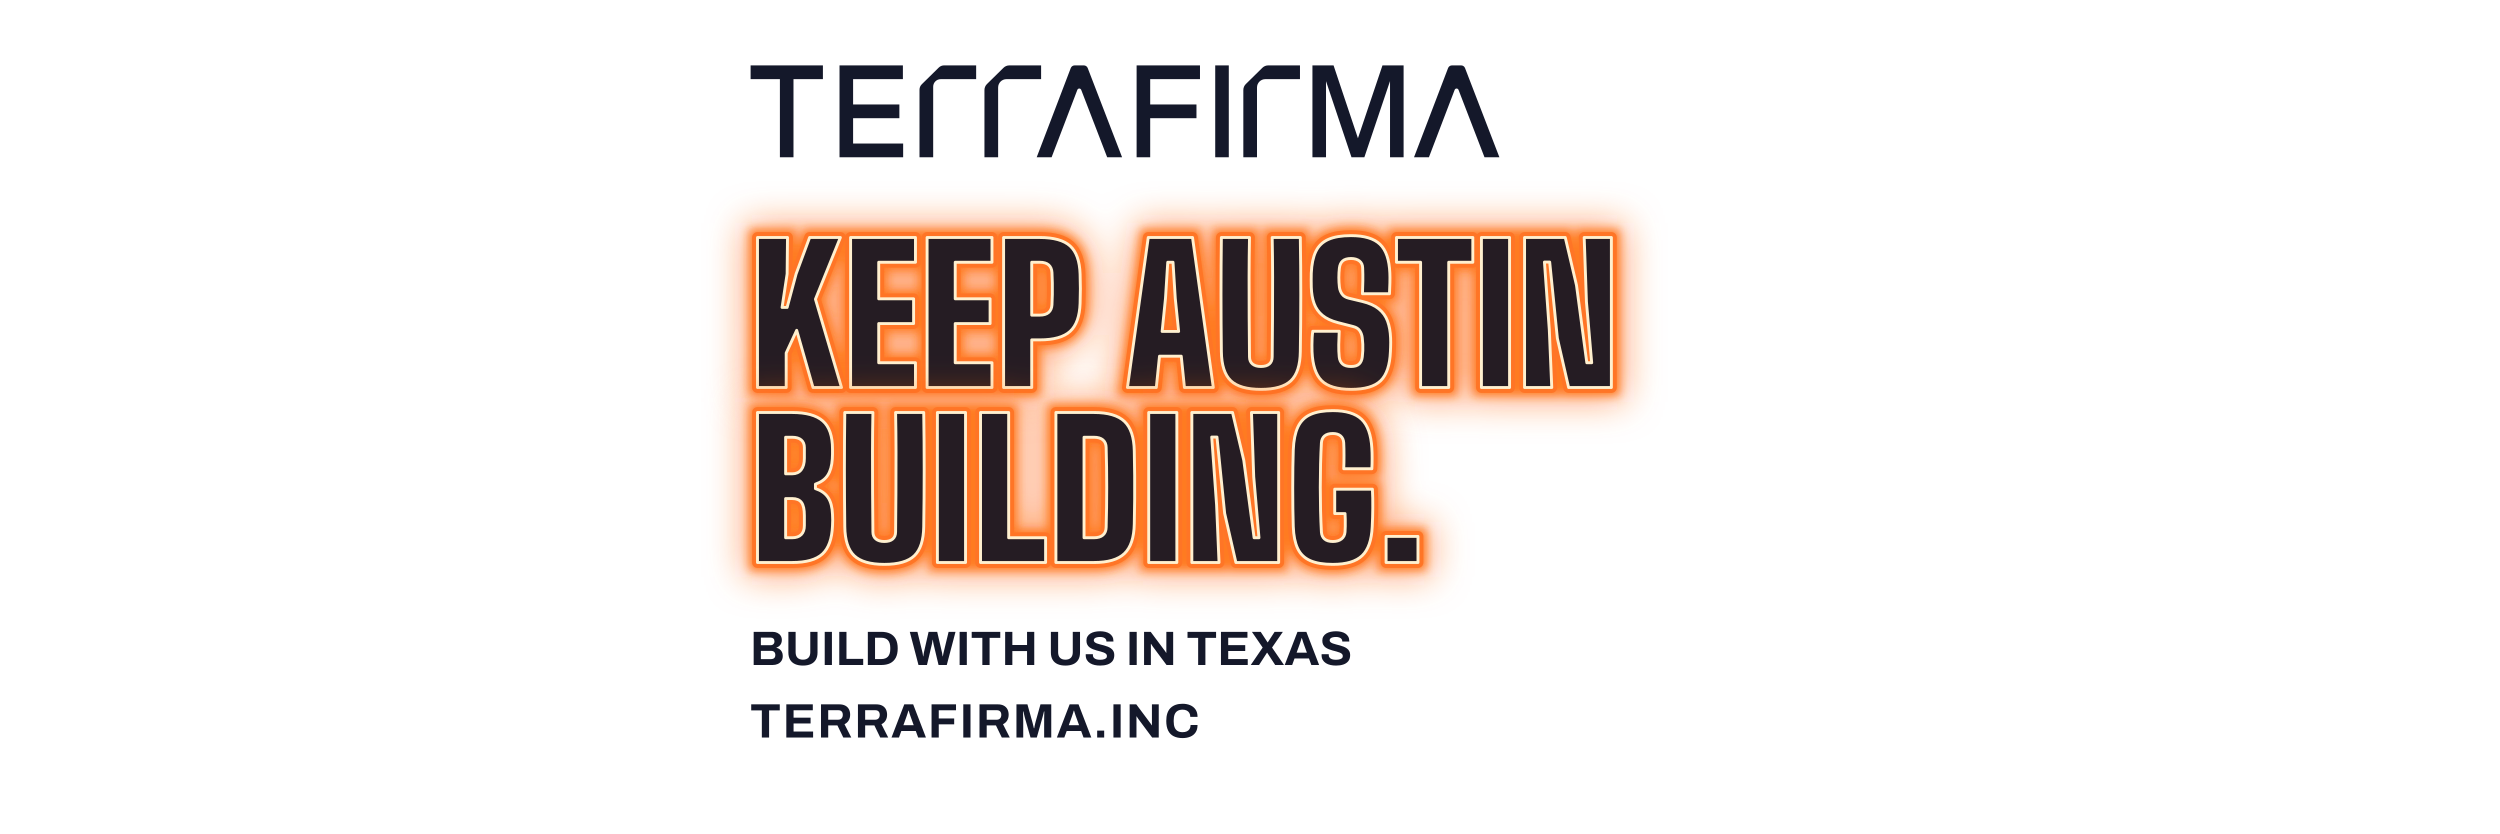
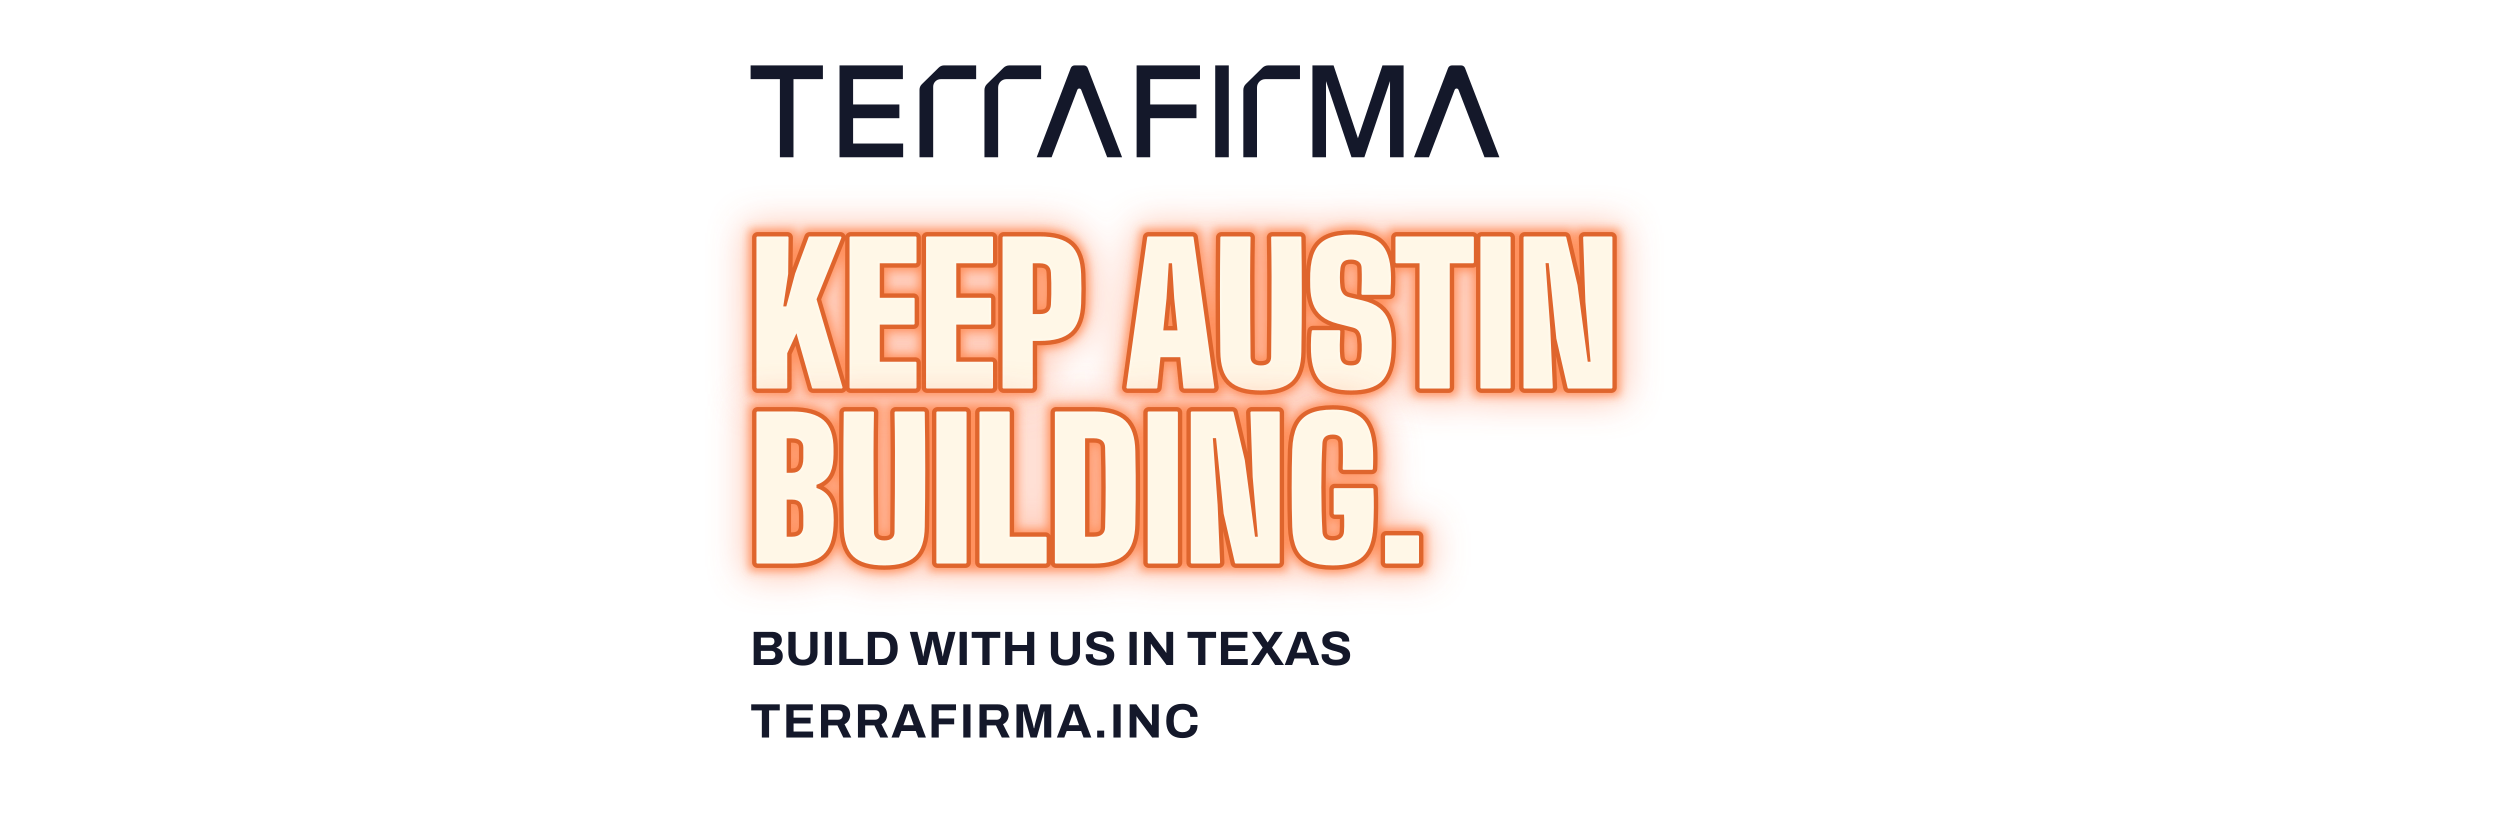
<svg xmlns="http://www.w3.org/2000/svg" width="3000" height="1000" viewBox="0 0 3000 1000" role="img">
  <defs>
    <filter id="bloom" x="-20%" y="-40%" width="140%" height="180%">
      <feGaussianBlur stdDeviation="22" />
    </filter>
    <filter id="tube-glow" x="-12%" y="-25%" width="124%" height="150%">
      <feGaussianBlur stdDeviation="6" />
    </filter>
    <path id="letter-0" d="M909.0 465.0V285.0H945.0L944.55 328.65L938.475 368.925H944.55L955.35 328.65L971.55 285.0H1008.45L978.525 359.025L1009.8 465.0H975.6L956.025 396.375L943.425 423.6V465.0Z M1020.712 465.0V285.0H1098.562V314.7H1054.463V358.575H1096.312V388.275H1054.463V435.3H1098.562V465.0Z M1112.513 465.0V285.0H1190.362V314.7H1146.263V358.575H1188.112V388.275H1146.263V435.3H1190.362V465.0Z M1204.312 465.0V285.0H1247.737Q1272.938 285.0 1284.131 295.181Q1295.325 305.362 1296.112 328.875Q1296.45 338.325 1296.45 346.425Q1296.45 354.525 1296.112 363.975Q1295.325 387.375 1284.131 397.613Q1272.938 407.85 1247.737 407.85H1238.062V465.0ZM1238.062 378.15H1247.737Q1254.825 378.15 1258.425 374.887Q1262.025 371.625 1262.362 365.775Q1262.7 360.262 1262.812 353.344Q1262.925 346.425 1262.812 339.506Q1262.7 332.587 1262.362 327.075Q1262.025 321.112 1258.425 317.906Q1254.825 314.7 1247.737 314.7H1238.062Z  M1352.925 465.0 1377.9 285.0H1431.0L1455.975 465.0H1421.325L1417.5 427.425H1391.4L1387.575 465.0ZM1394.55 397.725H1414.35L1410.3 357.9L1407.6 314.7H1401.3L1398.6 357.9Z M1513.125 467.25Q1487.812 467.25 1476.9 456.788Q1465.987 446.325 1465.65 422.025Q1465.2 388.05 1465.2 353.456Q1465.2 318.862 1465.65 285.0H1499.4Q1498.95 307.612 1498.894 332.137Q1498.837 356.663 1499.006 381.188Q1499.175 405.712 1499.4 428.325Q1499.4 433.837 1503.0 436.819Q1506.6 439.8 1513.125 439.8Q1519.762 439.8 1523.194 436.819Q1526.625 433.837 1526.625 428.325Q1526.85 405.712 1527.019 381.188Q1527.188 356.663 1527.131 332.137Q1527.075 307.612 1526.625 285.0H1560.375Q1560.938 318.862 1560.938 353.456Q1560.938 388.05 1560.375 422.025Q1560.037 446.325 1549.181 456.788Q1538.325 467.25 1513.125 467.25Z M1621.237 467.25Q1596.487 467.25 1585.969 456.788Q1575.45 446.325 1574.438 422.025Q1574.325 418.425 1574.325 414.094Q1574.325 409.762 1574.55 405.431Q1574.775 401.1 1575.337 397.5H1607.062Q1606.612 405.712 1606.5 413.7Q1606.388 421.688 1607.062 428.325Q1607.625 433.837 1611.056 436.819Q1614.487 439.8 1621.237 439.8Q1627.875 439.8 1630.969 436.819Q1634.062 433.837 1634.737 428.325Q1635.188 424.5 1635.356 420.731Q1635.525 416.962 1635.356 413.194Q1635.188 409.425 1634.737 405.6Q1634.287 400.875 1631.812 397.05Q1629.337 393.225 1623.938 391.875L1605.487 387.15Q1593.787 384.113 1586.925 378.431Q1580.062 372.75 1576.969 364.312Q1573.875 355.875 1573.537 344.625Q1573.425 339.675 1573.425 335.794Q1573.425 331.913 1573.537 327.75Q1574.212 311.663 1578.994 301.762Q1583.775 291.862 1594.012 287.306Q1604.25 282.75 1621.237 282.75Q1645.2 282.75 1656.0 293.156Q1666.8 303.562 1667.812 327.75Q1668.037 332.587 1667.869 339.562Q1667.7 346.538 1667.362 352.5H1634.962Q1635.3 344.738 1635.412 336.975Q1635.525 329.212 1635.188 321.45Q1635.075 316.05 1631.306 313.125Q1627.537 310.2 1621.237 310.2Q1614.487 310.2 1611.225 313.125Q1607.962 316.05 1607.287 321.45Q1606.612 327.188 1606.612 333.038Q1606.612 338.887 1607.287 344.625Q1607.85 349.125 1610.438 352.837Q1613.025 356.55 1618.763 357.9L1634.737 361.725Q1647.337 364.762 1654.594 370.669Q1661.85 376.575 1665.056 385.294Q1668.263 394.012 1668.712 405.6Q1668.825 408.188 1668.825 411.0Q1668.825 413.812 1668.713 416.625Q1668.6 419.438 1668.487 422.025Q1667.475 446.325 1656.844 456.788Q1646.212 467.25 1621.237 467.25Z M1704.713 465.0V314.7H1675.8V285.0H1767.375V314.7H1738.463V465.0Z M1777.725 465.0V285.0H1811.475V465.0Z M1829.475 465.0V285.0H1878.3L1891.8 342.375L1904.175 435.3H1910.025L1903.725 362.175L1901.025 285.0H1933.65V465.0H1882.35L1868.85 406.05L1859.625 314.475H1853.325L1859.175 395.925L1862.1 465.0Z" />
    <path id="letter-1" d="M909.0 675.0V495.0H950.625Q975.825 495.0 987.413 505.181Q999.0 515.362 999.0 538.875Q999.0 542.025 999.0 544.95Q999.0 547.875 998.775 550.8Q997.987 563.062 993.263 570.319Q988.538 577.575 978.525 580.95V586.35Q988.875 589.725 993.712 597.094Q998.55 604.462 999.0 617.175Q999.225 620.888 999.225 624.038Q999.225 627.188 999.0 631.125Q997.987 654.525 986.906 664.763Q975.825 675.0 950.625 675.0ZM942.75 645.3H950.625Q957.712 645.3 961.481 641.531Q965.25 637.763 965.25 630.675Q965.25 627.638 965.25 624.713Q965.25 621.788 965.25 618.75Q965.25 607.612 961.819 602.944Q958.388 598.275 950.625 598.275H942.75ZM942.75 568.575H950.625Q957.712 568.575 961.481 563.681Q965.25 558.788 965.25 549.9Q965.25 546.638 965.25 543.431Q965.25 540.225 965.25 537.075Q965.25 531.112 961.481 527.906Q957.712 524.7 950.625 524.7H942.75Z M1061.213 677.25Q1035.9 677.25 1024.988 666.788Q1014.075 656.325 1013.737 632.025Q1013.288 598.05 1013.288 563.456Q1013.288 528.862 1013.737 495.0H1047.487Q1047.037 517.612 1046.981 542.138Q1046.925 566.663 1047.094 591.188Q1047.263 615.712 1047.487 638.325Q1047.487 643.837 1051.088 646.819Q1054.688 649.8 1061.213 649.8Q1067.85 649.8 1071.281 646.819Q1074.713 643.837 1074.713 638.325Q1074.938 615.712 1075.106 591.188Q1075.275 566.663 1075.219 542.138Q1075.162 517.612 1074.713 495.0H1108.463Q1109.025 528.862 1109.025 563.456Q1109.025 598.05 1108.463 632.025Q1108.125 656.325 1097.269 666.788Q1086.412 677.25 1061.213 677.25Z M1124.888 675.0V495.0H1158.638V675.0Z M1176.638 675.0V495.0H1210.388V645.3H1254.713V675.0Z M1267.088 675.0V495.0H1312.763Q1338.075 495.0 1349.381 505.744Q1360.688 516.487 1361.138 541.125Q1361.475 556.763 1361.588 570.825Q1361.7 584.888 1361.588 598.95Q1361.475 613.013 1361.138 628.65Q1360.688 653.4 1349.381 664.2Q1338.075 675.0 1312.763 675.0ZM1300.838 645.3H1312.763Q1319.85 645.3 1323.562 642.037Q1327.275 638.775 1327.388 632.7Q1327.725 620.663 1327.894 608.737Q1328.062 596.812 1328.062 584.888Q1328.062 572.962 1327.894 560.981Q1327.725 549.0 1327.388 537.075Q1327.275 531.112 1323.562 527.906Q1319.85 524.7 1312.763 524.7H1300.838Z M1378.463 675.0V495.0H1412.213V675.0Z M1430.213 675.0V495.0H1479.038L1492.538 552.375L1504.913 645.3H1510.763L1504.463 572.175L1501.763 495.0H1534.388V675.0H1483.088L1469.588 616.05L1460.363 524.475H1454.062L1459.913 605.925L1462.838 675.0Z M1599.413 677.25Q1582.425 677.25 1572.188 672.694Q1561.95 668.138 1557.225 658.181Q1552.5 648.225 1551.938 632.025Q1551.6 622.575 1551.431 610.481Q1551.263 598.388 1551.263 585.562Q1551.263 572.737 1551.431 560.812Q1551.6 548.888 1551.938 539.775Q1552.612 522.675 1557.506 512.325Q1562.4 501.975 1572.581 497.363Q1582.763 492.75 1599.413 492.75Q1623.038 492.75 1633.894 503.156Q1644.75 513.562 1646.213 537.75Q1646.55 542.925 1646.55 550.069Q1646.55 557.212 1646.213 562.5H1612.463Q1612.8 556.2 1612.8 546.919Q1612.8 537.638 1612.463 531.45Q1612.125 526.05 1608.75 523.125Q1605.375 520.2 1599.413 520.2Q1592.888 520.2 1589.456 523.125Q1586.025 526.05 1585.688 531.45Q1585.013 543.263 1584.675 556.931Q1584.338 570.6 1584.338 584.888Q1584.338 599.175 1584.675 612.844Q1585.013 626.513 1585.688 638.325Q1586.025 643.837 1589.456 646.819Q1592.888 649.8 1599.413 649.8Q1605.825 649.8 1609.706 646.819Q1613.588 643.837 1614.038 638.325Q1614.263 635.737 1614.319 631.519Q1614.375 627.3 1614.319 623.081Q1614.263 618.862 1614.038 616.275H1601.663V587.025H1646.888Q1647.45 597.263 1647.338 609.469Q1647.225 621.675 1646.663 632.025Q1645.538 656.325 1634.569 666.788Q1623.6 677.25 1599.413 677.25Z M1663.312 675.0V643.725H1701.562V675.0Z" />
  </defs>
  <g transform="translate(900 78) scale(0.7731959)">
    <path d="M237.293 21.963H160.009V61.233H231.826V82.581H160.009V121.85H237.684V143.198H138.934V0.616H237.293V21.963ZM698.383 21.963H621.098V61.233H692.916V82.581H621.098V143.194H600.02L600.022 143.191V0.616H698.383V21.963ZM113.158 21.963H67.489V143.191H46.407V21.963H0.941V0.616H113.158V21.963ZM301.174 0.616H350.985V21.963H295.971C289.518 21.964 284.29 27.226 284.29 33.713V143.191H263.066V38.343C263.066 35.181 264.335 32.15 266.584 29.937L293.011 3.96C295.195 1.815 298.123 0.612 301.177 0.612L301.174 0.616ZM451.79 21.963H397.978C390.861 21.964 385.092 27.767 385.092 34.925V143.191H363.868V38.852C363.868 35.362 365.266 32.021 367.747 29.581L393.461 4.306C395.867 1.941 399.105 0.616 402.472 0.616H451.79V21.963ZM518.125 0.616C520.786 0.616 523.174 2.259 524.134 4.754L577.47 143.191H554.339L514.04 38.595C512.973 35.832 509.086 35.839 508.029 38.605L468.089 143.191H444.958L497.82 4.773C498.777 2.268 501.168 0.616 503.835 0.616H518.125ZM743.095 143.191H722.017V0.616H743.095V143.191ZM853.564 21.963H799.752C792.636 21.964 786.866 27.767 786.866 34.925V143.191H765.643V38.852C765.643 35.362 767.041 32.021 769.521 29.581L795.235 4.306C797.642 1.941 800.88 0.616 804.246 0.616H853.564V21.963ZM943.524 113.658L981.588 0.616H1014.39V143.191H993.309V24.945L953.493 143.191H933.501L893.973 25.091V143.191H872.894V0.616H905.689L943.524 113.658ZM1103.72 0.616C1106.38 0.616 1108.76 2.259 1109.72 4.754L1163.06 143.191H1139.93L1099.63 38.595C1098.56 35.832 1094.68 35.838 1093.62 38.605L1053.68 143.191H1030.55L1083.41 4.773C1084.37 2.268 1086.76 0.616 1089.42 0.616H1103.72Z" fill="#14182A" />
  </g>
-   <use href="#letter-0" fill="none" stroke="#FF6517" stroke-width="32" opacity=".58" filter="url(#bloom)" />
-   <use href="#letter-0" fill="none" stroke="#FF791D" stroke-width="20" opacity=".95" filter="url(#tube-glow)" />
-   <use href="#letter-0" fill="#251C23" stroke="#FF7526" stroke-width="13" stroke-linejoin="round" paint-order="stroke fill" />
-   <use href="#letter-0" fill="none" stroke="#FFF0CF" stroke-width="3.5" stroke-linejoin="round" />
-   <use href="#letter-1" fill="none" stroke="#FF6517" stroke-width="32" opacity=".58" filter="url(#bloom)" />
-   <use href="#letter-1" fill="none" stroke="#FF791D" stroke-width="20" opacity=".95" filter="url(#tube-glow)" />
-   <use href="#letter-1" fill="#251C23" stroke="#FF7526" stroke-width="13" stroke-linejoin="round" paint-order="stroke fill" />
-   <use href="#letter-1" fill="none" stroke="#FFF0CF" stroke-width="3.5" stroke-linejoin="round" />
+   <use href="#letter-0" fill="none" stroke="#FF713F" stroke-width="30" opacity=".42" filter="url(#bloom)" />
+   <use href="#letter-0" fill="none" stroke="#FF854B" stroke-width="20" opacity=".82" filter="url(#tube-glow)" />
+   <use href="#letter-0" fill="#FFF7E7" stroke="#DF652D" stroke-width="13" stroke-linejoin="round" paint-order="stroke fill" />
+   <use href="#letter-0" fill="none" stroke="#FFF9EB" stroke-width="2.5" stroke-linejoin="round" />
+   <use href="#letter-1" fill="none" stroke="#FF713F" stroke-width="30" opacity=".42" filter="url(#bloom)" />
+   <use href="#letter-1" fill="none" stroke="#FF854B" stroke-width="20" opacity=".82" filter="url(#tube-glow)" />
+   <use href="#letter-1" fill="#FFF7E7" stroke="#DF652D" stroke-width="13" stroke-linejoin="round" paint-order="stroke fill" />
+   <use href="#letter-1" fill="none" stroke="#FFF9EB" stroke-width="2.5" stroke-linejoin="round" />
  <path fill="#14182A" d="M904.408 798.0V758.212H927.144Q930.276 758.212 932.799 759.43Q935.322 760.648 936.772 762.852Q938.222 765.056 938.222 768.014Q938.222 770.392 937.352 772.248Q936.482 774.104 935.003 775.322Q933.524 776.54 931.668 777.12V777.352Q933.872 777.816 935.583 779.092Q937.294 780.368 938.309 782.369Q939.324 784.37 939.324 787.096Q939.324 790.692 937.671 793.128Q936.018 795.564 933.292 796.782Q930.566 798.0 927.202 798.0ZM913.05 790.924H925.52Q927.666 790.924 929.029 789.706Q930.392 788.488 930.392 785.936Q930.392 784.428 929.812 783.326Q929.232 782.224 928.072 781.615Q926.912 781.006 925.114 781.006H913.05ZM913.05 774.278H924.534Q926.1 774.278 927.173 773.669Q928.246 773.06 928.797 772.045Q929.348 771.03 929.348 769.696Q929.348 767.434 928.101 766.274Q926.854 765.114 924.824 765.114H913.05Z M963.51 798.696Q958.058 798.696 954.143 796.956Q950.228 795.216 948.14 791.707Q946.052 788.198 946.052 782.978V758.212H954.752V782.746Q954.752 787.038 957.014 789.329Q959.276 791.62 963.51 791.62Q967.744 791.62 970.035 789.329Q972.326 787.038 972.326 782.746V758.212H981.026V782.978Q981.026 788.198 978.938 791.707Q976.85 795.216 972.935 796.956Q969.02 798.696 963.51 798.696Z M989.668 798.0V758.212H998.31V798.0Z M1007.126 798.0V758.212H1015.768V790.634H1035.836V798.0Z M1041.404 798.0V758.212H1057.644Q1063.85 758.212 1068.2 760.358Q1072.55 762.504 1074.899 766.883Q1077.248 771.262 1077.248 778.106Q1077.248 784.892 1074.899 789.3Q1072.55 793.708 1068.2 795.854Q1063.85 798.0 1057.644 798.0ZM1050.046 790.866H1057.586Q1060.196 790.866 1062.226 790.112Q1064.256 789.358 1065.59 787.879Q1066.924 786.4 1067.62 784.167Q1068.316 781.934 1068.316 778.976V777.236Q1068.316 774.278 1067.62 772.045Q1066.924 769.812 1065.59 768.333Q1064.256 766.854 1062.226 766.071Q1060.196 765.288 1057.586 765.288H1050.046Z  M1102.188 798.0 1091.748 758.212H1100.912L1106.712 781.934Q1106.886 782.456 1107.06 783.471Q1107.234 784.486 1107.408 785.588Q1107.582 786.69 1107.698 787.56H1107.988Q1108.104 786.922 1108.191 786.11Q1108.278 785.298 1108.423 784.515Q1108.568 783.732 1108.713 783.036Q1108.858 782.34 1108.916 781.934L1114.31 758.212H1124.634L1130.144 781.934Q1130.318 782.514 1130.492 783.5Q1130.666 784.486 1130.84 785.588Q1131.014 786.69 1131.13 787.56H1131.42Q1131.536 786.922 1131.681 786.168Q1131.826 785.414 1131.971 784.631Q1132.116 783.848 1132.29 783.152Q1132.464 782.456 1132.58 781.934L1138.322 758.212H1146.616L1136.118 798.0H1126.258L1120.4 773.524Q1120.226 772.712 1120.023 771.639Q1119.82 770.566 1119.646 769.522Q1119.472 768.478 1119.356 767.666H1119.124Q1119.008 768.478 1118.863 769.58Q1118.718 770.682 1118.515 771.726Q1118.312 772.77 1118.138 773.524L1112.338 798.0Z M1151.546 798.0V758.212H1160.188V798.0Z M1178.806 798.0V765.462H1166.046V758.212H1200.324V765.462H1187.506V798.0Z M1206.182 798.0V758.212H1214.824V773.988H1232.456V758.212H1241.098V798.0H1232.456V781.296H1214.824V798.0Z  M1278.508 798.696Q1273.056 798.696 1269.141 796.956Q1265.226 795.216 1263.138 791.707Q1261.05 788.198 1261.05 782.978V758.212H1269.75V782.746Q1269.75 787.038 1272.012 789.329Q1274.274 791.62 1278.508 791.62Q1282.742 791.62 1285.033 789.329Q1287.324 787.038 1287.324 782.746V758.212H1296.024V782.978Q1296.024 788.198 1293.936 791.707Q1291.848 795.216 1287.933 796.956Q1284.018 798.696 1278.508 798.696Z M1320.152 798.696Q1316.672 798.696 1313.54 798.0Q1310.408 797.304 1308.001 795.767Q1305.594 794.23 1304.231 791.881Q1302.868 789.532 1302.868 786.168Q1302.868 785.878 1302.868 785.559Q1302.868 785.24 1302.926 785.066H1311.51Q1311.452 785.24 1311.452 785.53Q1311.452 785.82 1311.452 786.052Q1311.452 787.908 1312.467 789.184Q1313.482 790.46 1315.454 791.098Q1317.426 791.736 1320.036 791.736Q1321.718 791.736 1323.023 791.533Q1324.328 791.33 1325.343 790.953Q1326.358 790.576 1327.025 790.054Q1327.692 789.532 1328.011 788.836Q1328.33 788.14 1328.33 787.27Q1328.33 785.704 1327.315 784.718Q1326.3 783.732 1324.531 783.036Q1322.762 782.34 1320.558 781.76Q1318.354 781.18 1316.034 780.571Q1313.714 779.962 1311.51 779.063Q1309.306 778.164 1307.566 776.888Q1305.826 775.612 1304.782 773.64Q1303.738 771.668 1303.738 768.884Q1303.738 765.926 1304.985 763.78Q1306.232 761.634 1308.494 760.242Q1310.756 758.85 1313.714 758.183Q1316.672 757.516 1320.152 757.516Q1323.4 757.516 1326.3 758.183Q1329.2 758.85 1331.404 760.3Q1333.608 761.75 1334.855 763.954Q1336.102 766.158 1336.102 769.174V769.87H1327.692V769.406Q1327.692 767.84 1326.764 766.738Q1325.836 765.636 1324.154 764.998Q1322.472 764.36 1320.21 764.36Q1317.774 764.36 1316.063 764.824Q1314.352 765.288 1313.453 766.187Q1312.554 767.086 1312.554 768.304Q1312.554 769.696 1313.569 770.595Q1314.584 771.494 1316.353 772.161Q1318.122 772.828 1320.326 773.35Q1322.53 773.872 1324.85 774.51Q1327.17 775.148 1329.374 776.018Q1331.578 776.888 1333.318 778.193Q1335.058 779.498 1336.102 781.412Q1337.146 783.326 1337.146 785.994Q1337.146 790.576 1334.942 793.36Q1332.738 796.144 1328.91 797.42Q1325.082 798.696 1320.152 798.696Z  M1355.416 798.0V758.212H1364.058V798.0Z M1372.874 798.0V758.212H1380.82L1396.828 779.672Q1397.176 780.078 1397.698 780.803Q1398.22 781.528 1398.684 782.224Q1399.148 782.92 1399.322 783.326H1399.612Q1399.612 782.34 1399.612 781.383Q1399.612 780.426 1399.612 779.672V758.212H1407.79V798.0H1399.844L1383.488 776.018Q1382.908 775.206 1382.27 774.22Q1381.632 773.234 1381.342 772.712H1381.052Q1381.052 773.582 1381.052 774.423Q1381.052 775.264 1381.052 776.018V798.0Z  M1437.776 798.0V765.462H1425.016V758.212H1459.294V765.462H1446.476V798.0Z M1465.152 798.0V758.212H1496.936V765.288H1473.852V774.162H1494.268V781.18H1473.852V790.866H1497.284V798.0Z M1500.88 798.0 1515.206 777.062 1502.272 758.212H1512.828L1521.064 770.798H1521.354L1529.532 758.212H1539.45L1526.458 777.062L1540.784 798.0H1530.228L1520.658 783.268H1520.368L1510.856 798.0Z M1541.654 798.0 1556.966 758.212H1567.638L1582.95 798.0H1573.612L1570.77 790.17H1553.428L1550.586 798.0ZM1555.922 783.21H1568.276L1564.738 773.408Q1564.506 772.77 1564.187 771.871Q1563.868 770.972 1563.52 769.87Q1563.172 768.768 1562.853 767.695Q1562.534 766.622 1562.244 765.752H1561.896Q1561.606 766.854 1561.142 768.333Q1560.678 769.812 1560.214 771.175Q1559.75 772.538 1559.46 773.408Z M1603.192 798.696Q1599.712 798.696 1596.58 798.0Q1593.448 797.304 1591.041 795.767Q1588.634 794.23 1587.271 791.881Q1585.908 789.532 1585.908 786.168Q1585.908 785.878 1585.908 785.559Q1585.908 785.24 1585.966 785.066H1594.55Q1594.492 785.24 1594.492 785.53Q1594.492 785.82 1594.492 786.052Q1594.492 787.908 1595.507 789.184Q1596.522 790.46 1598.494 791.098Q1600.466 791.736 1603.076 791.736Q1604.758 791.736 1606.063 791.533Q1607.368 791.33 1608.383 790.953Q1609.398 790.576 1610.065 790.054Q1610.732 789.532 1611.051 788.836Q1611.37 788.14 1611.37 787.27Q1611.37 785.704 1610.355 784.718Q1609.34 783.732 1607.571 783.036Q1605.802 782.34 1603.598 781.76Q1601.394 781.18 1599.074 780.571Q1596.754 779.962 1594.55 779.063Q1592.346 778.164 1590.606 776.888Q1588.866 775.612 1587.822 773.64Q1586.778 771.668 1586.778 768.884Q1586.778 765.926 1588.025 763.78Q1589.272 761.634 1591.534 760.242Q1593.796 758.85 1596.754 758.183Q1599.712 757.516 1603.192 757.516Q1606.44 757.516 1609.34 758.183Q1612.24 758.85 1614.444 760.3Q1616.648 761.75 1617.895 763.954Q1619.142 766.158 1619.142 769.174V769.87H1610.732V769.406Q1610.732 767.84 1609.804 766.738Q1608.876 765.636 1607.194 764.998Q1605.512 764.36 1603.25 764.36Q1600.814 764.36 1599.103 764.824Q1597.392 765.288 1596.493 766.187Q1595.594 767.086 1595.594 768.304Q1595.594 769.696 1596.609 770.595Q1597.624 771.494 1599.393 772.161Q1601.162 772.828 1603.366 773.35Q1605.57 773.872 1607.89 774.51Q1610.21 775.148 1612.414 776.018Q1614.618 776.888 1616.358 778.193Q1618.098 779.498 1619.142 781.412Q1620.186 783.326 1620.186 785.994Q1620.186 790.576 1617.982 793.36Q1615.778 796.144 1611.95 797.42Q1608.122 798.696 1603.192 798.696Z" />
  <path fill="#14182A" d="M914.21 885.0V852.462H901.45V845.212H935.728V852.462H922.91V885.0Z M943.586 885.0V845.212H975.37V852.288H952.286V861.162H972.702V868.18H952.286V877.866H975.718V885.0Z M985.2 885.0V845.212H1007.008Q1011.416 845.212 1014.345 846.778Q1017.274 848.344 1018.724 851.157Q1020.174 853.97 1020.174 857.624Q1020.174 861.51 1018.434 864.497Q1016.694 867.484 1013.388 869.05L1021.508 885.0H1011.938L1004.92 870.5H993.842V885.0ZM993.842 863.656H1005.848Q1008.458 863.656 1009.908 862.061Q1011.358 860.466 1011.358 857.74Q1011.358 856.0 1010.72 854.753Q1010.082 853.506 1008.864 852.868Q1007.646 852.23 1005.848 852.23H993.842Z M1029.54 885.0V845.212H1051.348Q1055.756 845.212 1058.685 846.778Q1061.614 848.344 1063.064 851.157Q1064.514 853.97 1064.514 857.624Q1064.514 861.51 1062.774 864.497Q1061.034 867.484 1057.728 869.05L1065.848 885.0H1056.278L1049.26 870.5H1038.182V885.0ZM1038.182 863.656H1050.188Q1052.798 863.656 1054.248 862.061Q1055.698 860.466 1055.698 857.74Q1055.698 856.0 1055.06 854.753Q1054.422 853.506 1053.204 852.868Q1051.986 852.23 1050.188 852.23H1038.182Z M1069.82 885.0 1085.132 845.212H1095.804L1111.116 885.0H1101.778L1098.936 877.17H1081.594L1078.752 885.0ZM1084.088 870.21H1096.442L1092.904 860.408Q1092.672 859.77 1092.353 858.871Q1092.034 857.972 1091.686 856.87Q1091.338 855.768 1091.019 854.695Q1090.7 853.622 1090.41 852.752H1090.062Q1089.772 853.854 1089.308 855.333Q1088.844 856.812 1088.38 858.175Q1087.916 859.538 1087.626 860.408Z M1117.872 885.0V845.212H1147.22V852.288H1126.514V862.148H1145.016V869.166H1126.514V885.0Z M1155.948 885.0V845.212H1164.59V885.0Z M1175.406 885.0V845.212H1197.214Q1201.622 845.212 1204.551 846.778Q1207.48 848.344 1208.93 851.157Q1210.38 853.97 1210.38 857.624Q1210.38 861.51 1208.64 864.497Q1206.9 867.484 1203.594 869.05L1211.714 885.0H1202.144L1195.126 870.5H1184.048V885.0ZM1184.048 863.656H1196.054Q1198.664 863.656 1200.114 862.061Q1201.564 860.466 1201.564 857.74Q1201.564 856.0 1200.926 854.753Q1200.288 853.506 1199.07 852.868Q1197.852 852.23 1196.054 852.23H1184.048Z M1219.746 885.0V845.212H1232.912L1238.596 865.57Q1238.944 866.672 1239.292 868.18Q1239.64 869.688 1240.017 871.167Q1240.394 872.646 1240.626 873.806H1241.09Q1241.206 872.82 1241.496 871.457Q1241.786 870.094 1242.134 868.528Q1242.482 866.962 1242.888 865.512L1248.572 845.212H1261.506V885.0H1252.98V866.15Q1252.98 863.54 1253.009 860.901Q1253.038 858.262 1253.125 856.29Q1253.212 854.318 1253.212 853.738H1252.748Q1252.632 854.376 1252.197 856.087Q1251.762 857.798 1251.269 859.712Q1250.776 861.626 1250.37 863.018L1244.164 885.0H1236.624L1230.36 863.076Q1230.012 861.858 1229.577 860.205Q1229.142 858.552 1228.765 856.783Q1228.388 855.014 1228.04 853.738H1227.576Q1227.634 855.304 1227.692 857.479Q1227.75 859.654 1227.808 861.945Q1227.866 864.236 1227.866 866.15V885.0Z M1268.262 885.0 1283.574 845.212H1294.246L1309.558 885.0H1300.22L1297.378 877.17H1280.036L1277.194 885.0ZM1282.53 870.21H1294.884L1291.346 860.408Q1291.114 859.77 1290.795 858.871Q1290.476 857.972 1290.128 856.87Q1289.78 855.768 1289.461 854.695Q1289.142 853.622 1288.852 852.752H1288.504Q1288.214 853.854 1287.75 855.333Q1287.286 856.812 1286.822 858.175Q1286.358 859.538 1286.068 860.408Z M1316.604 885.0V876.706H1325.014V885.0Z M1336.12 885.0V845.212H1344.762V885.0Z M1355.578 885.0V845.212H1363.524L1379.532 866.672Q1379.88 867.078 1380.402 867.803Q1380.924 868.528 1381.388 869.224Q1381.852 869.92 1382.026 870.326H1382.316Q1382.316 869.34 1382.316 868.383Q1382.316 867.426 1382.316 866.672V845.212H1390.494V885.0H1382.548L1366.192 863.018Q1365.612 862.206 1364.974 861.22Q1364.336 860.234 1364.046 859.712H1363.756Q1363.756 860.582 1363.756 861.423Q1363.756 862.264 1363.756 863.018V885.0Z M1419.116 885.696Q1412.91 885.696 1408.502 883.521Q1404.094 881.346 1401.803 876.764Q1399.512 872.182 1399.512 865.106Q1399.512 854.666 1404.645 849.591Q1409.778 844.516 1419.116 844.516Q1424.22 844.516 1428.28 846.256Q1432.34 847.996 1434.689 851.476Q1437.038 854.956 1437.038 860.234H1428.338Q1428.338 857.45 1427.207 855.536Q1426.076 853.622 1424.017 852.607Q1421.958 851.592 1419.232 851.592Q1415.52 851.592 1413.113 853.042Q1410.706 854.492 1409.575 857.305Q1408.444 860.118 1408.444 864.178V865.976Q1408.444 870.152 1409.604 872.965Q1410.764 875.778 1413.113 877.199Q1415.462 878.62 1419.174 878.62Q1422.074 878.62 1424.22 877.634Q1426.366 876.648 1427.526 874.734Q1428.686 872.82 1428.686 870.036H1437.038Q1437.038 875.314 1434.747 878.794Q1432.456 882.274 1428.396 883.985Q1424.336 885.696 1419.116 885.696Z" />
</svg>
